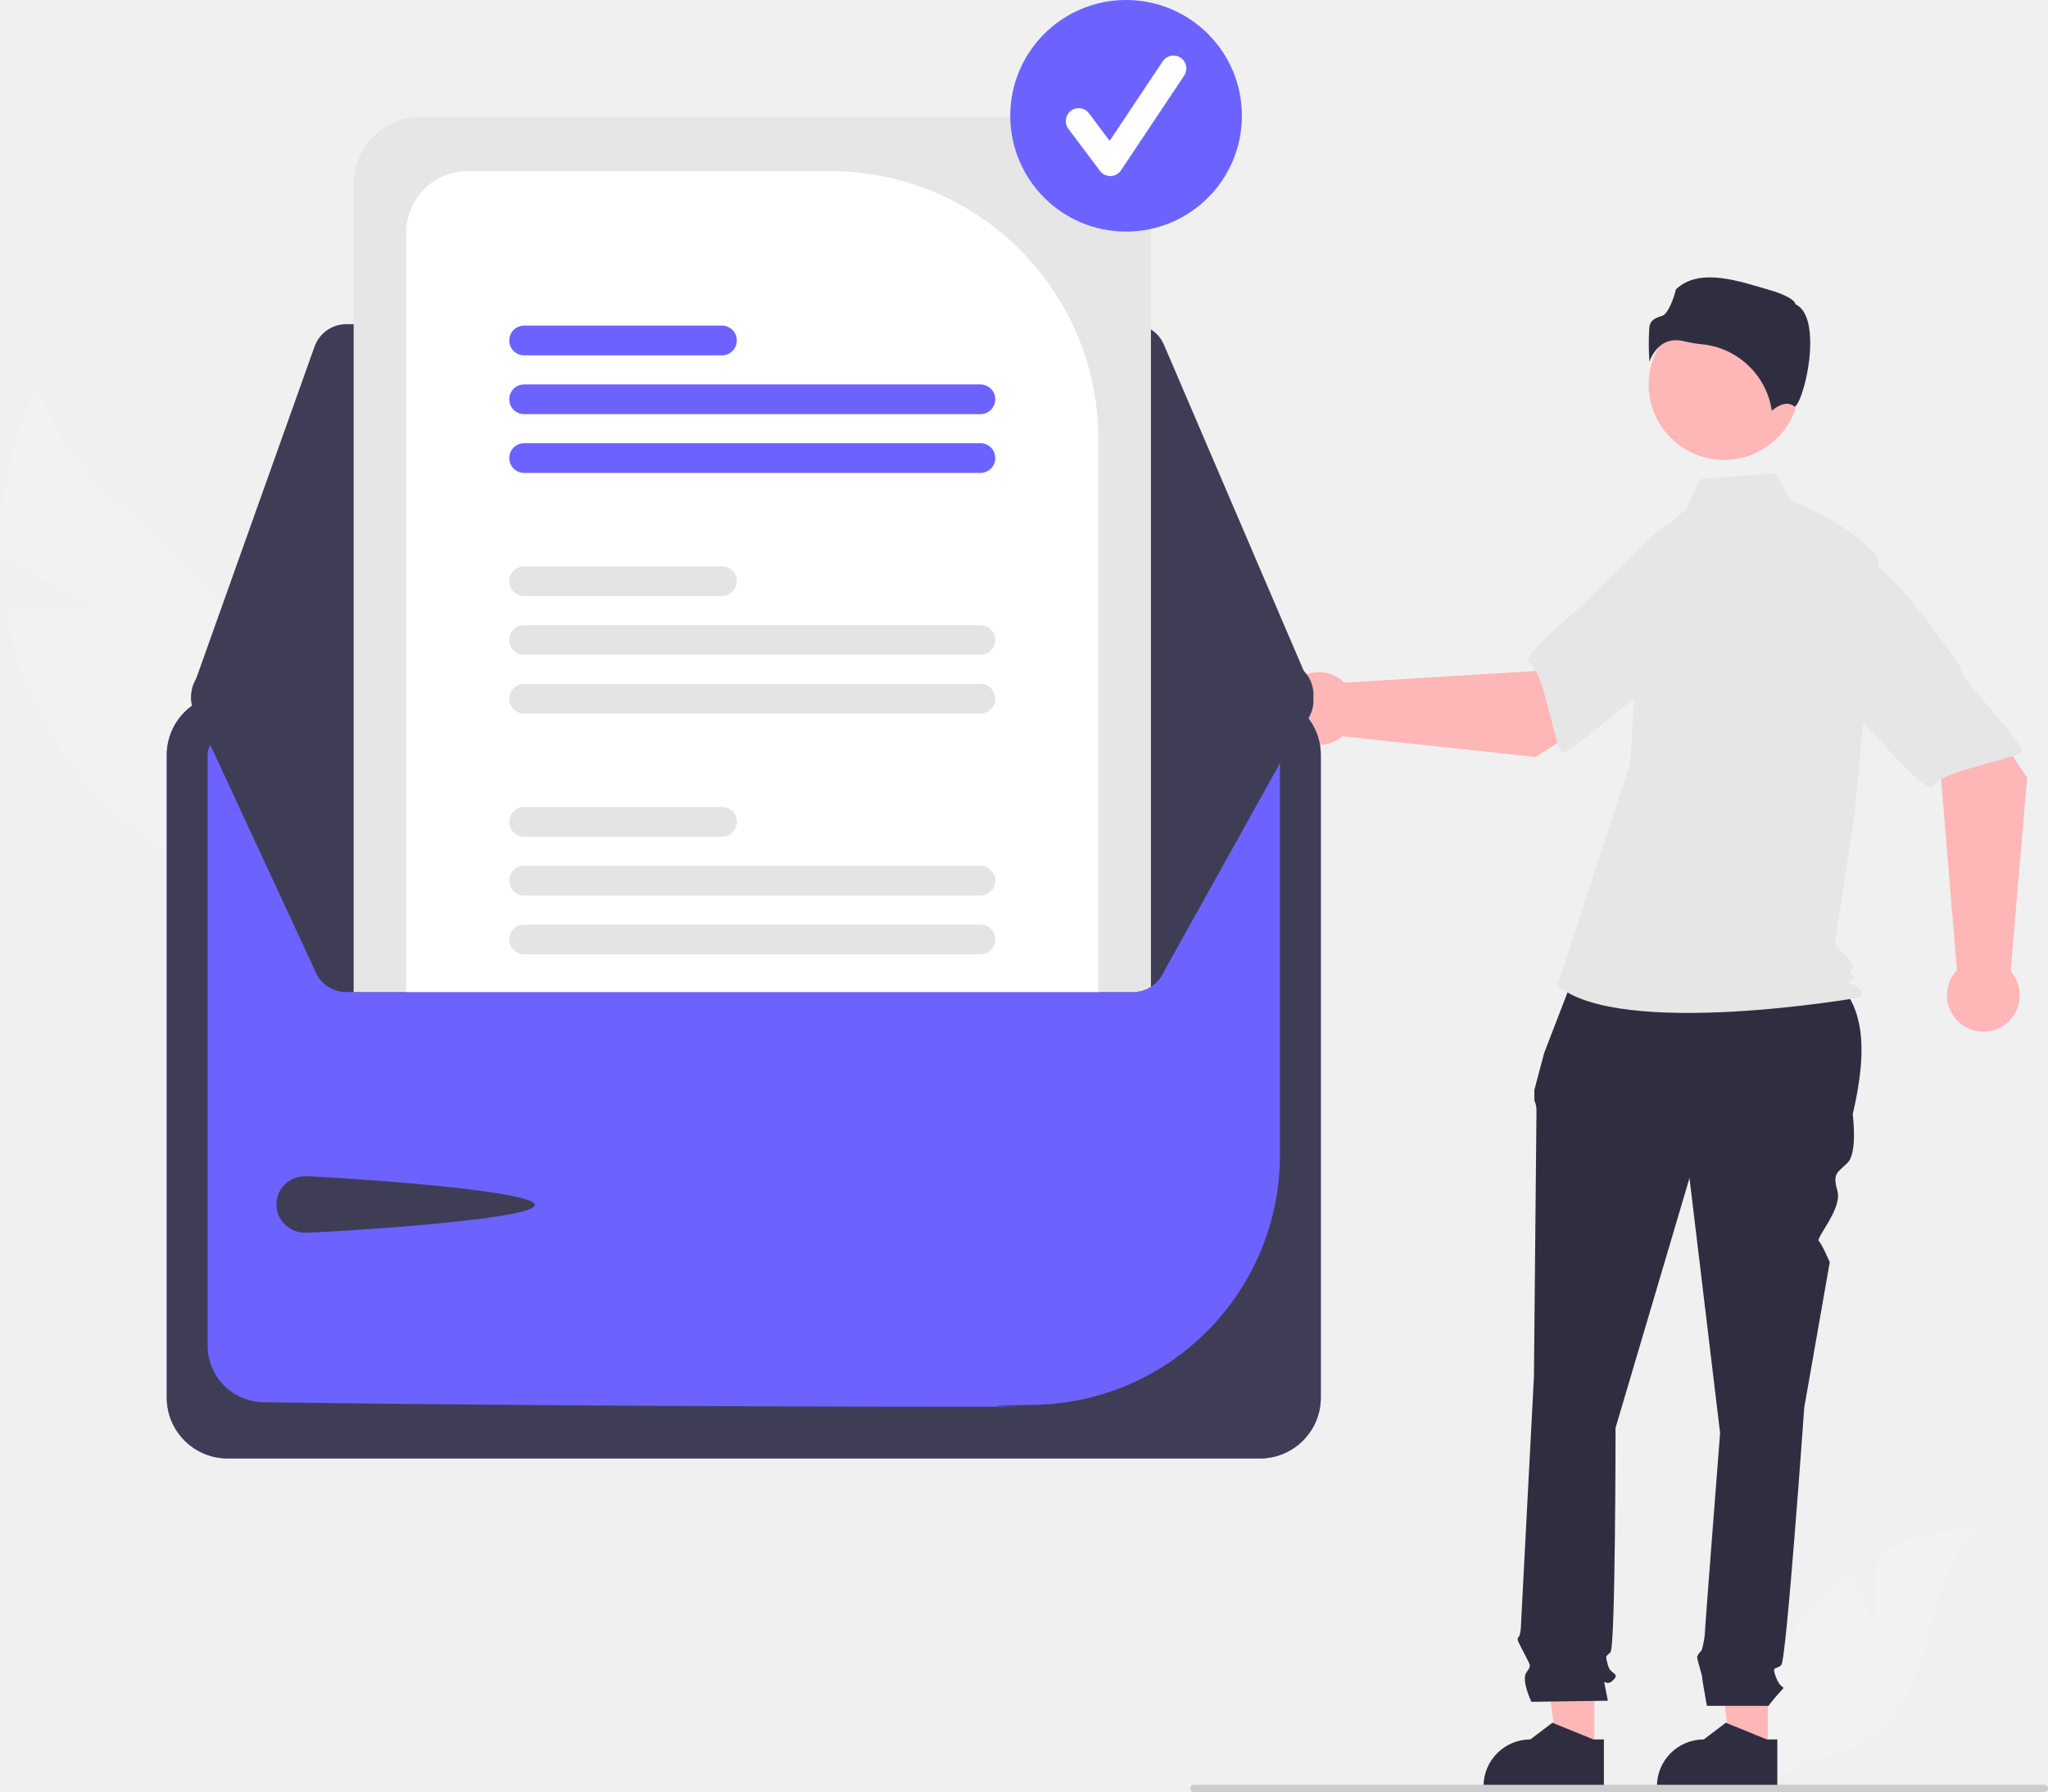
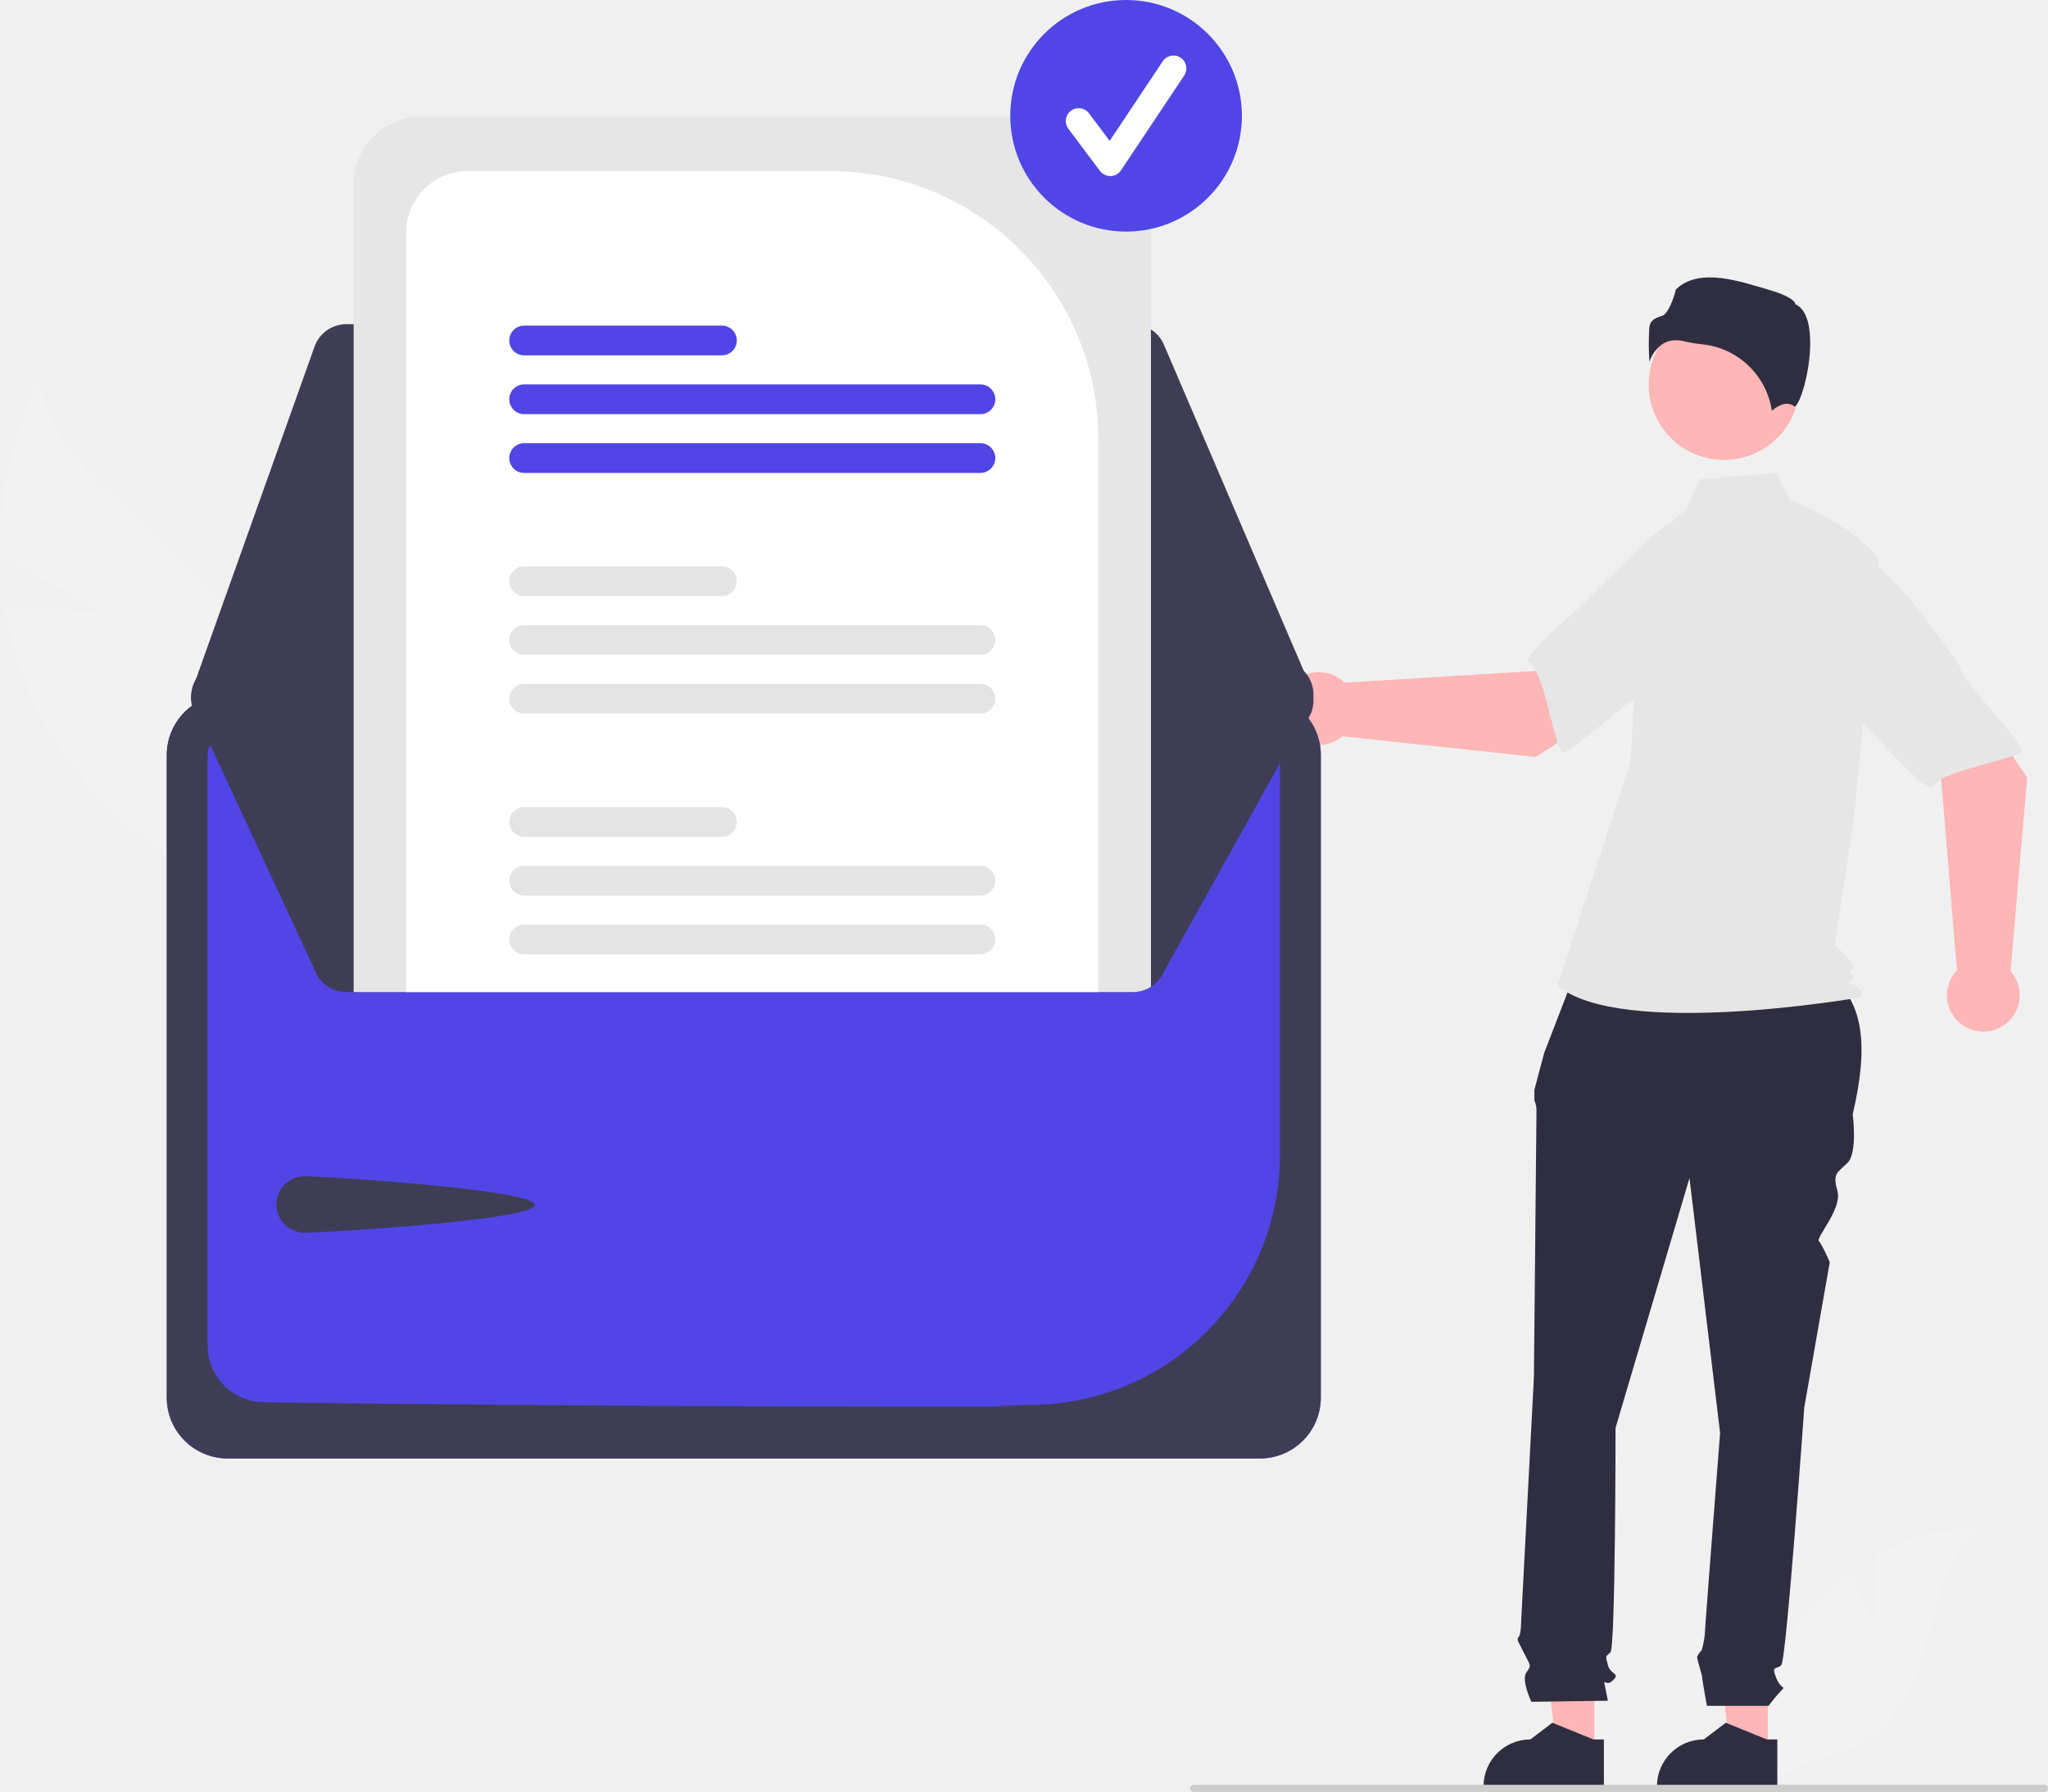
<svg xmlns="http://www.w3.org/2000/svg" data-name="Layer 1" width="674.818" height="590.599" viewBox="0 0 674.818 590.599">
  <path d="M295.152,355.959l-32.538-18.327a120.491,120.491,0,0,1,12.684-56.569c7.502,34.049,46.981,50.248,65.197,79.977a72.476,72.476,0,0,1,5.884,62.544l2.14,26.399a121.447,121.447,0,0,1-76.249-67.278,117.31,117.31,0,0,1-8.138-28.282C279.302,356.037,295.152,355.959,295.152,355.959Z" transform="translate(-262.5909 -154.7007)" fill="#f2f2f2" />
  <path d="M880.078,689.371l.998-22.434a72.455,72.455,0,0,1,33.796-8.555c-16.231,13.27-14.203,38.851-25.208,56.697a43.582,43.582,0,0,1-31.959,20.14l-13.583,8.316A73.03,73.03,0,0,1,859.514,684.356a70.543,70.543,0,0,1,12.964-12.046C875.732,680.888,880.078,689.371,880.078,689.371Z" transform="translate(-262.5909 -154.7007)" fill="#f2f2f2" />
  <polygon points="582.489 577.289 570.189 577.288 564.338 529.848 582.491 529.849 582.489 577.289" fill="#ffb6b6" />
  <path d="M848.216,743.912l-39.658-.001v-.502a15.437,15.437,0,0,1,15.436-15.436h.001l7.244-5.496,13.516,5.497,3.462 0Z" transform="translate(-262.5909 -154.7007)" fill="#2f2e41" />
  <polygon points="525.348 577.289 513.049 577.288 507.198 529.848 525.351 529.849 525.348 577.289" fill="#ffb6b6" />
  <path d="M791.076,743.912l-39.658-.001v-.502a15.437,15.437,0,0,1,15.436-15.436h.001l7.244-5.496,13.516,5.497,3.462 0Z" transform="translate(-262.5909 -154.7007)" fill="#2f2e41" />
  <path d="M782.615,472.631l80,2c15.194,8.252,15.424,26.114,10.446,47.32,0,0,1.681,12.604-1.681,15.966s-5.042,3.361-3.361,9.243-7.199,15.489-6.12,16.568,3.599,6.961,3.599,6.961l-8.403,47.897s-5.882,83.19-7.563,84.87-3.361,0-1.681,4.201,3.361,2.521,1.681,4.201a61.888,61.888,0,0,0-4.201,5.042h-20.316s-1.532-8.403-1.532-9.243-1.681-5.882-1.681-6.722,1.485-2.326,1.485-2.326a27.645,27.645,0,0,0,1.035-5.237c0-1.681,5.042-66.384,5.042-66.384l-10.084-84.03-24.369,82.349s0,72.266-1.681,73.946-1.681.84-.84,4.201,4.201,2.521,1.681,5.042-3.361-1.681-2.521,2.521l.84,4.202-25.209.361s-3.361-7.083-1.681-9.604,1.58-1.833-.471-5.958-2.891-4.966-2.05-5.806.84-5.31.84-5.31l4.201-80.401s.84-84.87.84-87.391a8.382,8.382,0,0,0-.698-3.78v-3.422l3.219-12.125Z" transform="translate(-262.5909 -154.7007)" fill="#2f2e41" />
  <circle cx="568.082" cy="126.726" r="24.856" fill="#ffb6b6" />
  <path d="M818.244,322.712c-5.355,3.184-8.558,9.033-10.397,14.985a142.008,142.008,0,0,0-6.102,33.929l-1.942,34.475-24.055,73.408c20.847,17.64,99.209,4.009,99.209,4.009s2.405-.802,0-3.207-4.747-.274-2.342-2.68.747.274-.055-2.131,0-.802.802-1.604-6.207-8.018-6.207-8.018L873.57,423.741l8.018-84.993c-9.622-12.027-28.973-19.117-28.973-19.117l-5-9-25,2Z" transform="translate(-262.5909 -154.7007)" fill="#e6e6e6" />
  <path d="M814.835,266.839a11.746,11.746,0,0,1,2.85.374,40.565,40.565,0,0,0,5.579.936,25.852,25.852,0,0,1,23.148,21.928c1.444-1.259,4.731-3.576,7.425-1.423h0c.041.034.065.052.16.007,1.789-.849,4.965-11.295,5.061-20.493.051-4.882-.718-11.116-4.666-13.09l-.208-.104-.055-.226c-.264-1.098-3.211-2.973-8.333-4.432-9.309-2.651-23.184-7.816-30.998-.215-.591,2.562-2.515,8.046-4.458,8.668-2.152.688-4.01,1.282-4.303,3.921a80.91,80.91,0,0,0,.053,11.279,11.519,11.519,0,0,1,4.092-5.749A8.111,8.111,0,0,1,814.835,266.839Z" transform="translate(-262.5909 -154.7007)" fill="#2f2e41" />
  <path d="M768.57,404.182l40.603-26.003-20.451-27.185-20.194,24.84-62.919,3.859a11.991,11.991,0,1,0-.671,17.671Z" transform="translate(-262.5909 -154.7007)" fill="#ffb6b6" />
  <path d="M846.858,341.883c2.357,14.262-42.146,41.495-42.146,41.495-.001-3.347-26.562,21.923-27.761,19.147-3.407-7.89-5.803-26.579-10.564-29.57-2.723-1.711,16.399-17.781,16.399-17.781s10.01-10.084,23.145-22.803a30.644,30.644,0,0,1,28.382-8.296S844.502,327.622,846.858,341.883Z" transform="translate(-262.5909 -154.7007)" fill="#e6e6e6" />
  <path d="M930.548,411.008l-26.857-40.043-26.746,21.022,25.262,19.663,5.19,62.823a11.991,11.991,0,1,0,17.681.297Z" transform="translate(-262.5909 -154.7007)" fill="#ffb6b6" />
  <path d="M866.605,334.056c14.209-2.658,42.378,41.258,42.378,41.258-3.347.072,22.481,26.092,19.731,27.349-7.816,3.574-26.45,6.365-29.34,11.188-1.653,2.759-18.124-16.019-18.124-16.019s-10.294-9.794-23.288-22.657a30.644,30.644,0,0,1-8.895-28.2S852.397,336.714,866.605,334.056Z" transform="translate(-262.5909 -154.7007)" fill="#e6e6e6" />
  <path d="M937.409,744.109a1.186,1.186,0,0,1-1.19,1.19h-280.29a1.19,1.19,0,1,1,0-2.38h280.29A1.187,1.187,0,0,1,937.409,744.109Z" transform="translate(-262.5909 -154.7007)" fill="#ccc" />
-   <path d="M677.753,383.493H337.583a20.068,20.068,0,0,0-20.046,20.046V615.327a20.069,20.069,0,0,0,20.046,20.046H677.752a20.069,20.069,0,0,0,20.046-20.046V403.539A20.068,20.068,0,0,0,677.753,383.493Z" transform="translate(-262.5909 -154.7007)" fill="#6c63ff" />
+   <path d="M677.753,383.493H337.583a20.068,20.068,0,0,0-20.046,20.046V615.327a20.069,20.069,0,0,0,20.046,20.046H677.752a20.069,20.069,0,0,0,20.046-20.046V403.539A20.068,20.068,0,0,0,677.753,383.493Z" transform="translate(-262.5909 -154.7007)" fill="#4f46e5" />
  <path d="M677.753,383.493H337.583a20.068,20.068,0,0,0-20.046,20.046V615.327a20.069,20.069,0,0,0,20.046,20.046H677.752a20.069,20.069,0,0,0,20.046-20.046V403.539A20.068,20.068,0,0,0,677.753,383.493Zm6.578,152.13A82.406,82.406,0,0,1,603.313,617.707c-34.516.449,19.098.625-22.532.625-95.193,0-194.452-.91-231.487-1.499A18.675,18.675,0,0,1,331.004,598.233V403.554a6.601,6.601,0,0,1,6.577-6.593H677.739a6.6,6.6,0,0,1,6.592,6.576Z" transform="translate(-262.5909 -154.7007)" fill="#3f3d56" />
  <path d="M635.878,261.538H376.704a11.139,11.139,0,0,0-10.471,7.384l-40.028,112.3a11.117,11.117,0,0,0,10.455,14.849l347.595.617h.015a11.116,11.116,0,0,0,10.217-15.495l-.606.259.606-.259-48.393-112.917A11.103,11.103,0,0,0,635.878,261.538Z" transform="translate(-262.5909 -154.7007)" fill="#3f3d56" />
  <path d="M695.389,383.631a11.146,11.146,0,0,1-.9,4.38l-48.39,86.92a11.147,11.147,0,0,1-10.22,6.73h-259.17a11.147,11.147,0,0,1-10.48-7.38l-40.02-86.3a11.109,11.109,0,0,1,6.74-14.2,10.937,10.937,0,0,1,3.71-.65l42.46-.08,17.33-.03,228.04-.4,17.34-.03,42.43-.08h.01A11.122,11.122,0,0,1,695.389,383.631Z" transform="translate(-262.5909 -154.7007)" fill="#3f3d56" />
  <path d="M363.084,542.358c5.139,0,75.714,4.313,75.714,9.453s-70.575,9.159-75.714,9.159a9.306,9.306,0,1,1,0-18.611Z" transform="translate(-262.5909 -154.7007)" fill="#3f3d56" />
  <path d="M619.739,193.221h-218.53a22.116,22.116,0,0,0-22.09,22.09v266.35h256.76a10.977,10.977,0,0,0,5.95-1.73v-264.62A22.116,22.116,0,0,0,619.739,193.221Z" transform="translate(-262.5909 -154.7007)" fill="#e6e6e6" />
  <path d="M536.329,211.131h-119.76a20.14,20.14,0,0,0-20.12,20.11v250.42h228.04v-182.37A88.262,88.262,0,0,0,536.329,211.131Z" transform="translate(-262.5909 -154.7007)" fill="#fff" />
  <path d="M585.639,459.421h-150.34a4.9,4.9,0,1,0,0,9.8h150.34a4.9,4.9,0,1,0,0-9.8Z" transform="translate(-262.5909 -154.7007)" fill="#e4e4e4" />
  <path d="M585.639,440.041h-150.34a4.905,4.905,0,0,0,0,9.81h150.34a4.905,4.905,0,1,0,0-9.81Z" transform="translate(-262.5909 -154.7007)" fill="#e4e4e4" />
  <path d="M500.468,420.671h-65.17a4.9,4.9,0,1,0,0,9.8h65.17a4.9,4.9,0,1,0,0-9.8Z" transform="translate(-262.5909 -154.7007)" fill="#e4e4e4" />
  <path d="M585.639,380.091h-150.34a4.905,4.905,0,0,0,0,9.81h150.34a4.905,4.905,0,1,0,0-9.81Z" transform="translate(-262.5909 -154.7007)" fill="#e4e4e4" />
  <path d="M585.639,360.721h-150.34a4.9,4.9,0,1,0,0,9.8h150.34a4.9,4.9,0,1,0,0-9.8Z" transform="translate(-262.5909 -154.7007)" fill="#e4e4e4" />
  <path d="M500.468,341.341h-65.17a4.905,4.905,0,0,0,0,9.81h65.17a4.905,4.905,0,1,0,0-9.81Z" transform="translate(-262.5909 -154.7007)" fill="#e4e4e4" />
-   <path d="M585.639,300.761h-150.34a4.905,4.905,0,0,0,0,9.81h150.34a4.905,4.905,0,1,0,0-9.81Z" transform="translate(-262.5909 -154.7007)" fill="#6c63ff" />
-   <path d="M585.639,281.391h-150.34a4.905,4.905,0,0,0,0,9.81h150.34a4.905,4.905,0,1,0,0-9.81Z" transform="translate(-262.5909 -154.7007)" fill="#6c63ff" />
-   <path d="M500.468,262.011h-65.17a4.905,4.905,0,0,0,0,9.81h65.17a4.905,4.905,0,1,0,0-9.81Z" transform="translate(-262.5909 -154.7007)" fill="#6c63ff" />
-   <circle cx="371.045" cy="38.163" r="38.163" fill="#6c63ff" />
+   <path d="M585.639,300.761h-150.34a4.905,4.905,0,0,0,0,9.81h150.34a4.905,4.905,0,1,0,0-9.81Z" transform="translate(-262.5909 -154.7007)" fill="#4f46e5" />
+   <path d="M585.639,281.391h-150.34a4.905,4.905,0,0,0,0,9.81h150.34a4.905,4.905,0,1,0,0-9.81Z" transform="translate(-262.5909 -154.7007)" fill="#4f46e5" />
+   <path d="M500.468,262.011h-65.17a4.905,4.905,0,0,0,0,9.81h65.17a4.905,4.905,0,1,0,0-9.81Z" transform="translate(-262.5909 -154.7007)" fill="#4f46e5" />
+   <circle cx="371.045" cy="38.163" r="38.163" fill="#4f46e5" />
  <path d="M628.429,212.725a4.244,4.244,0,0,1-3.396-1.698l-10.411-13.882a4.245,4.245,0,1,1,6.792-5.094l6.811,9.081,17.494-26.241a4.245,4.245,0,1,1,7.064,4.71L631.962,210.835a4.247,4.247,0,0,1-3.414,1.889C628.508,212.725,628.469,212.725,628.429,212.725Z" transform="translate(-262.5909 -154.7007)" fill="#fff" />
</svg>
